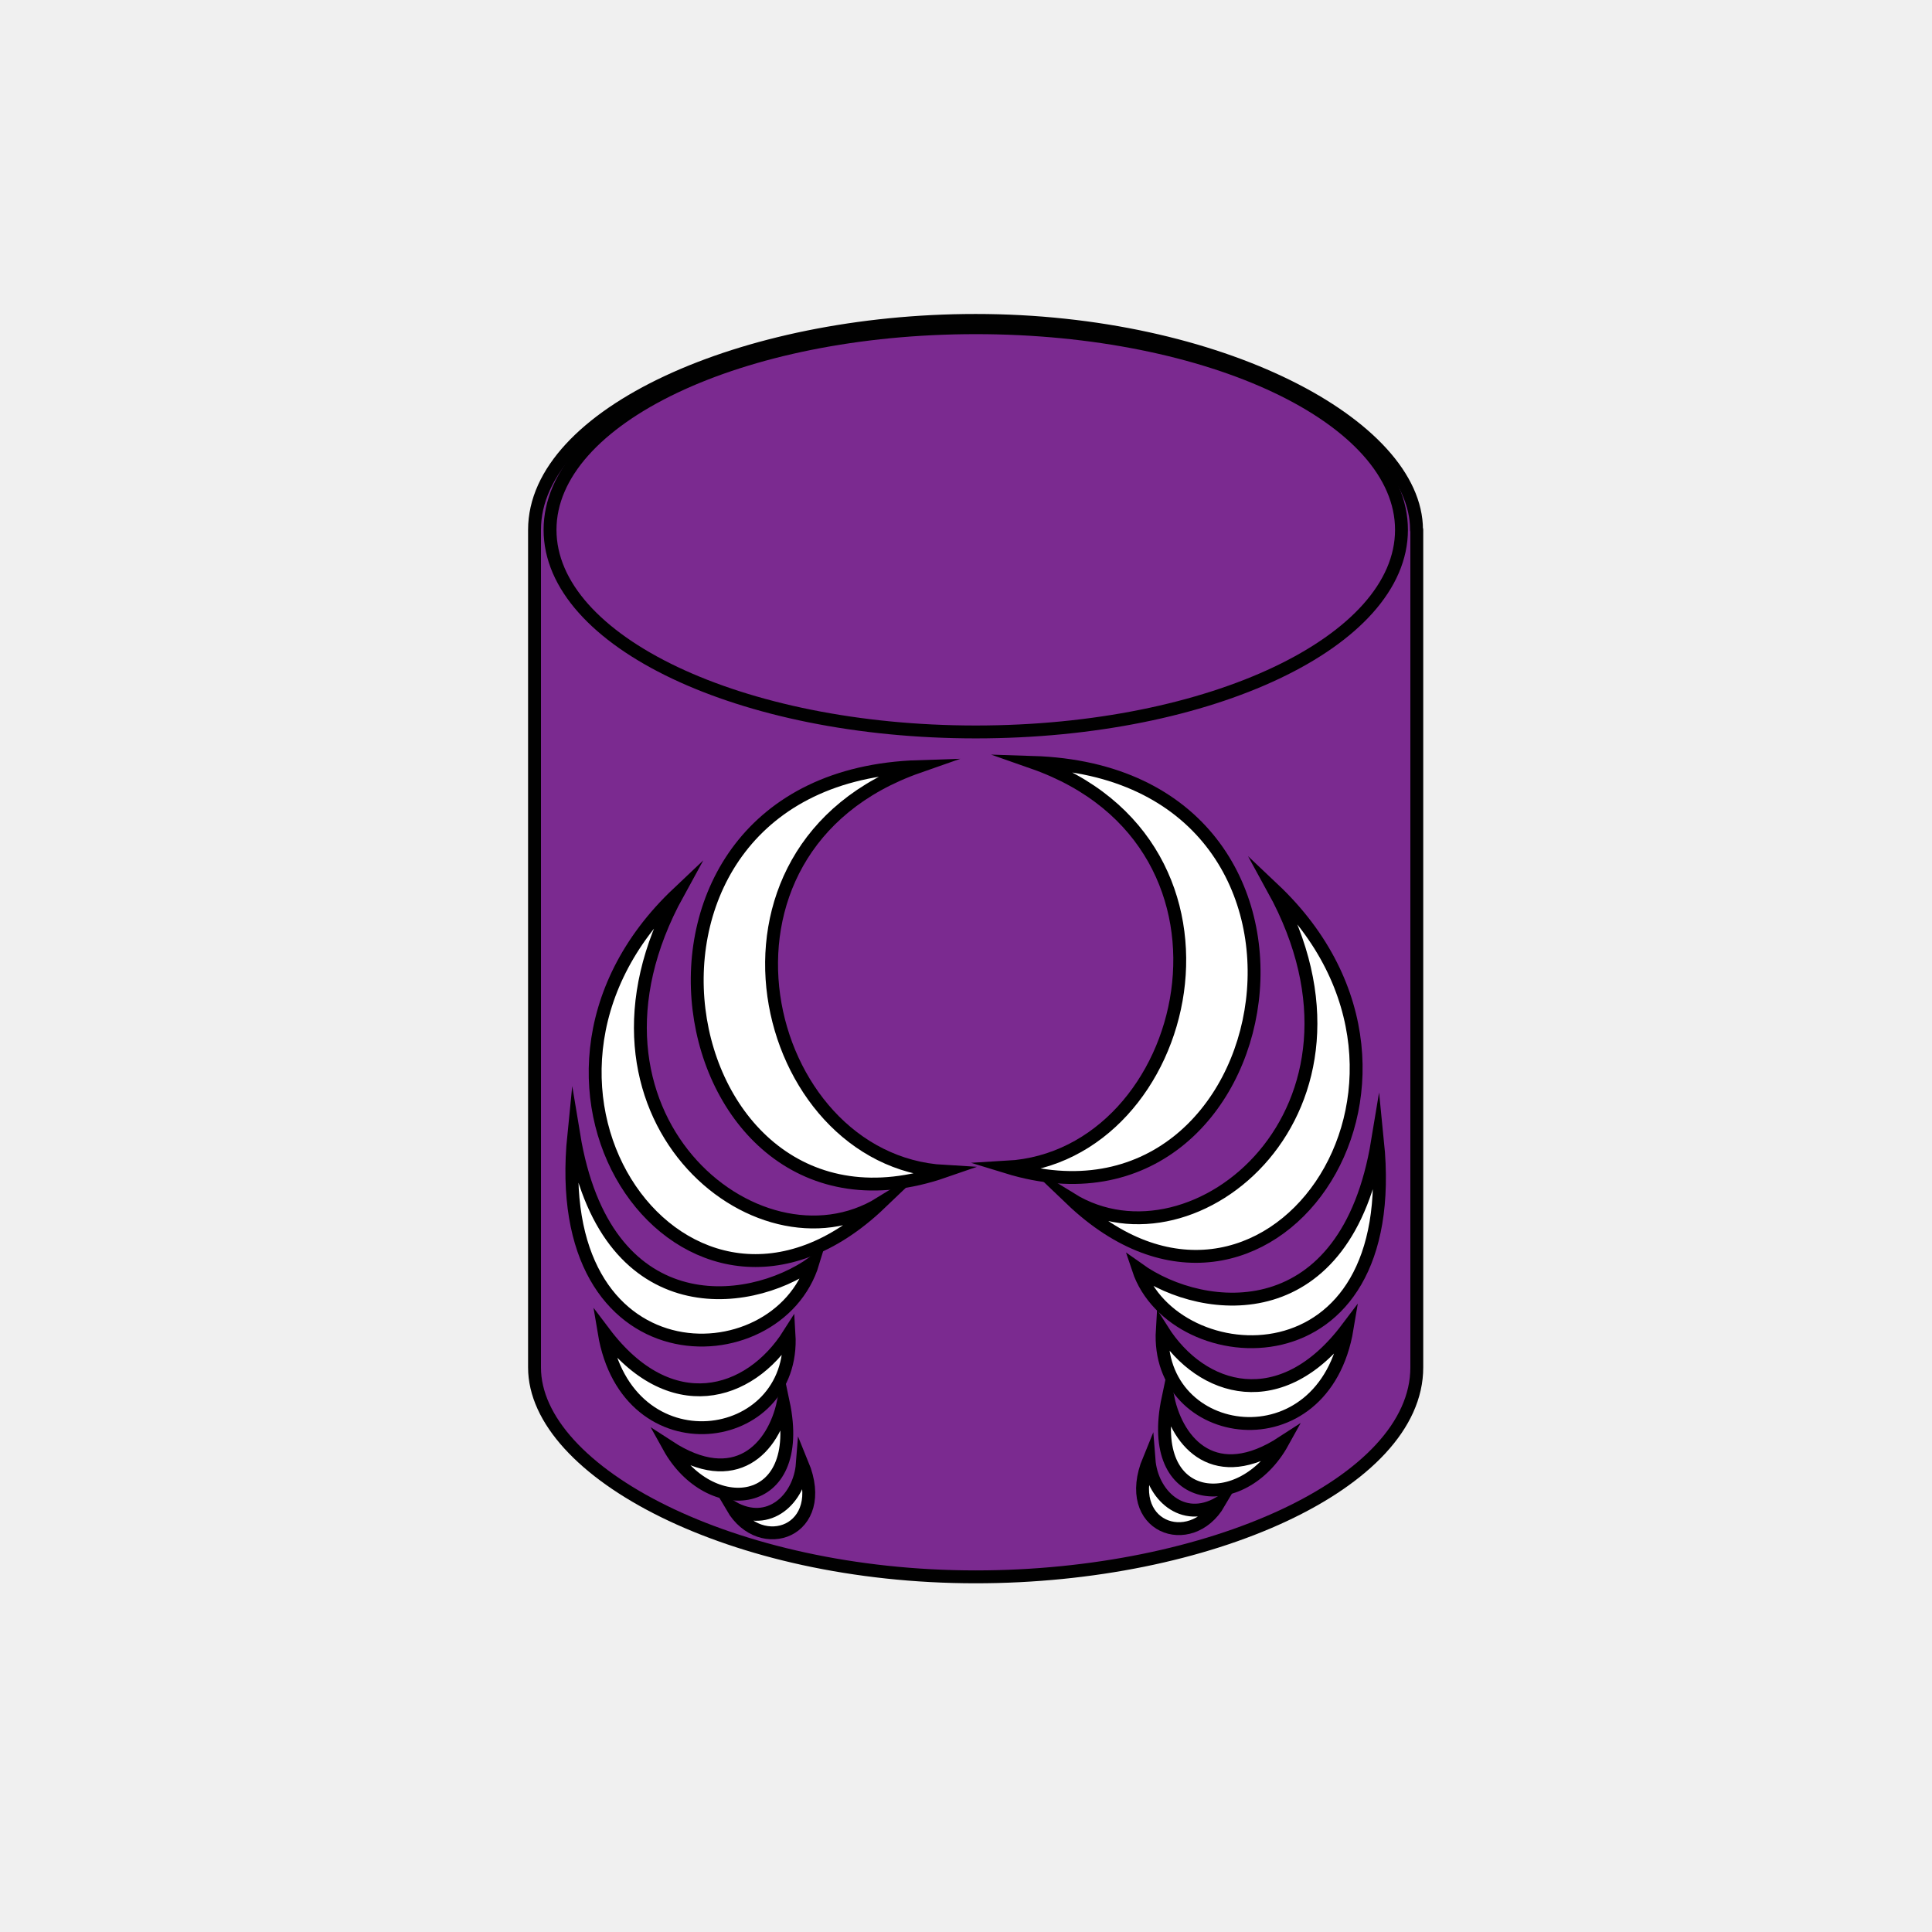
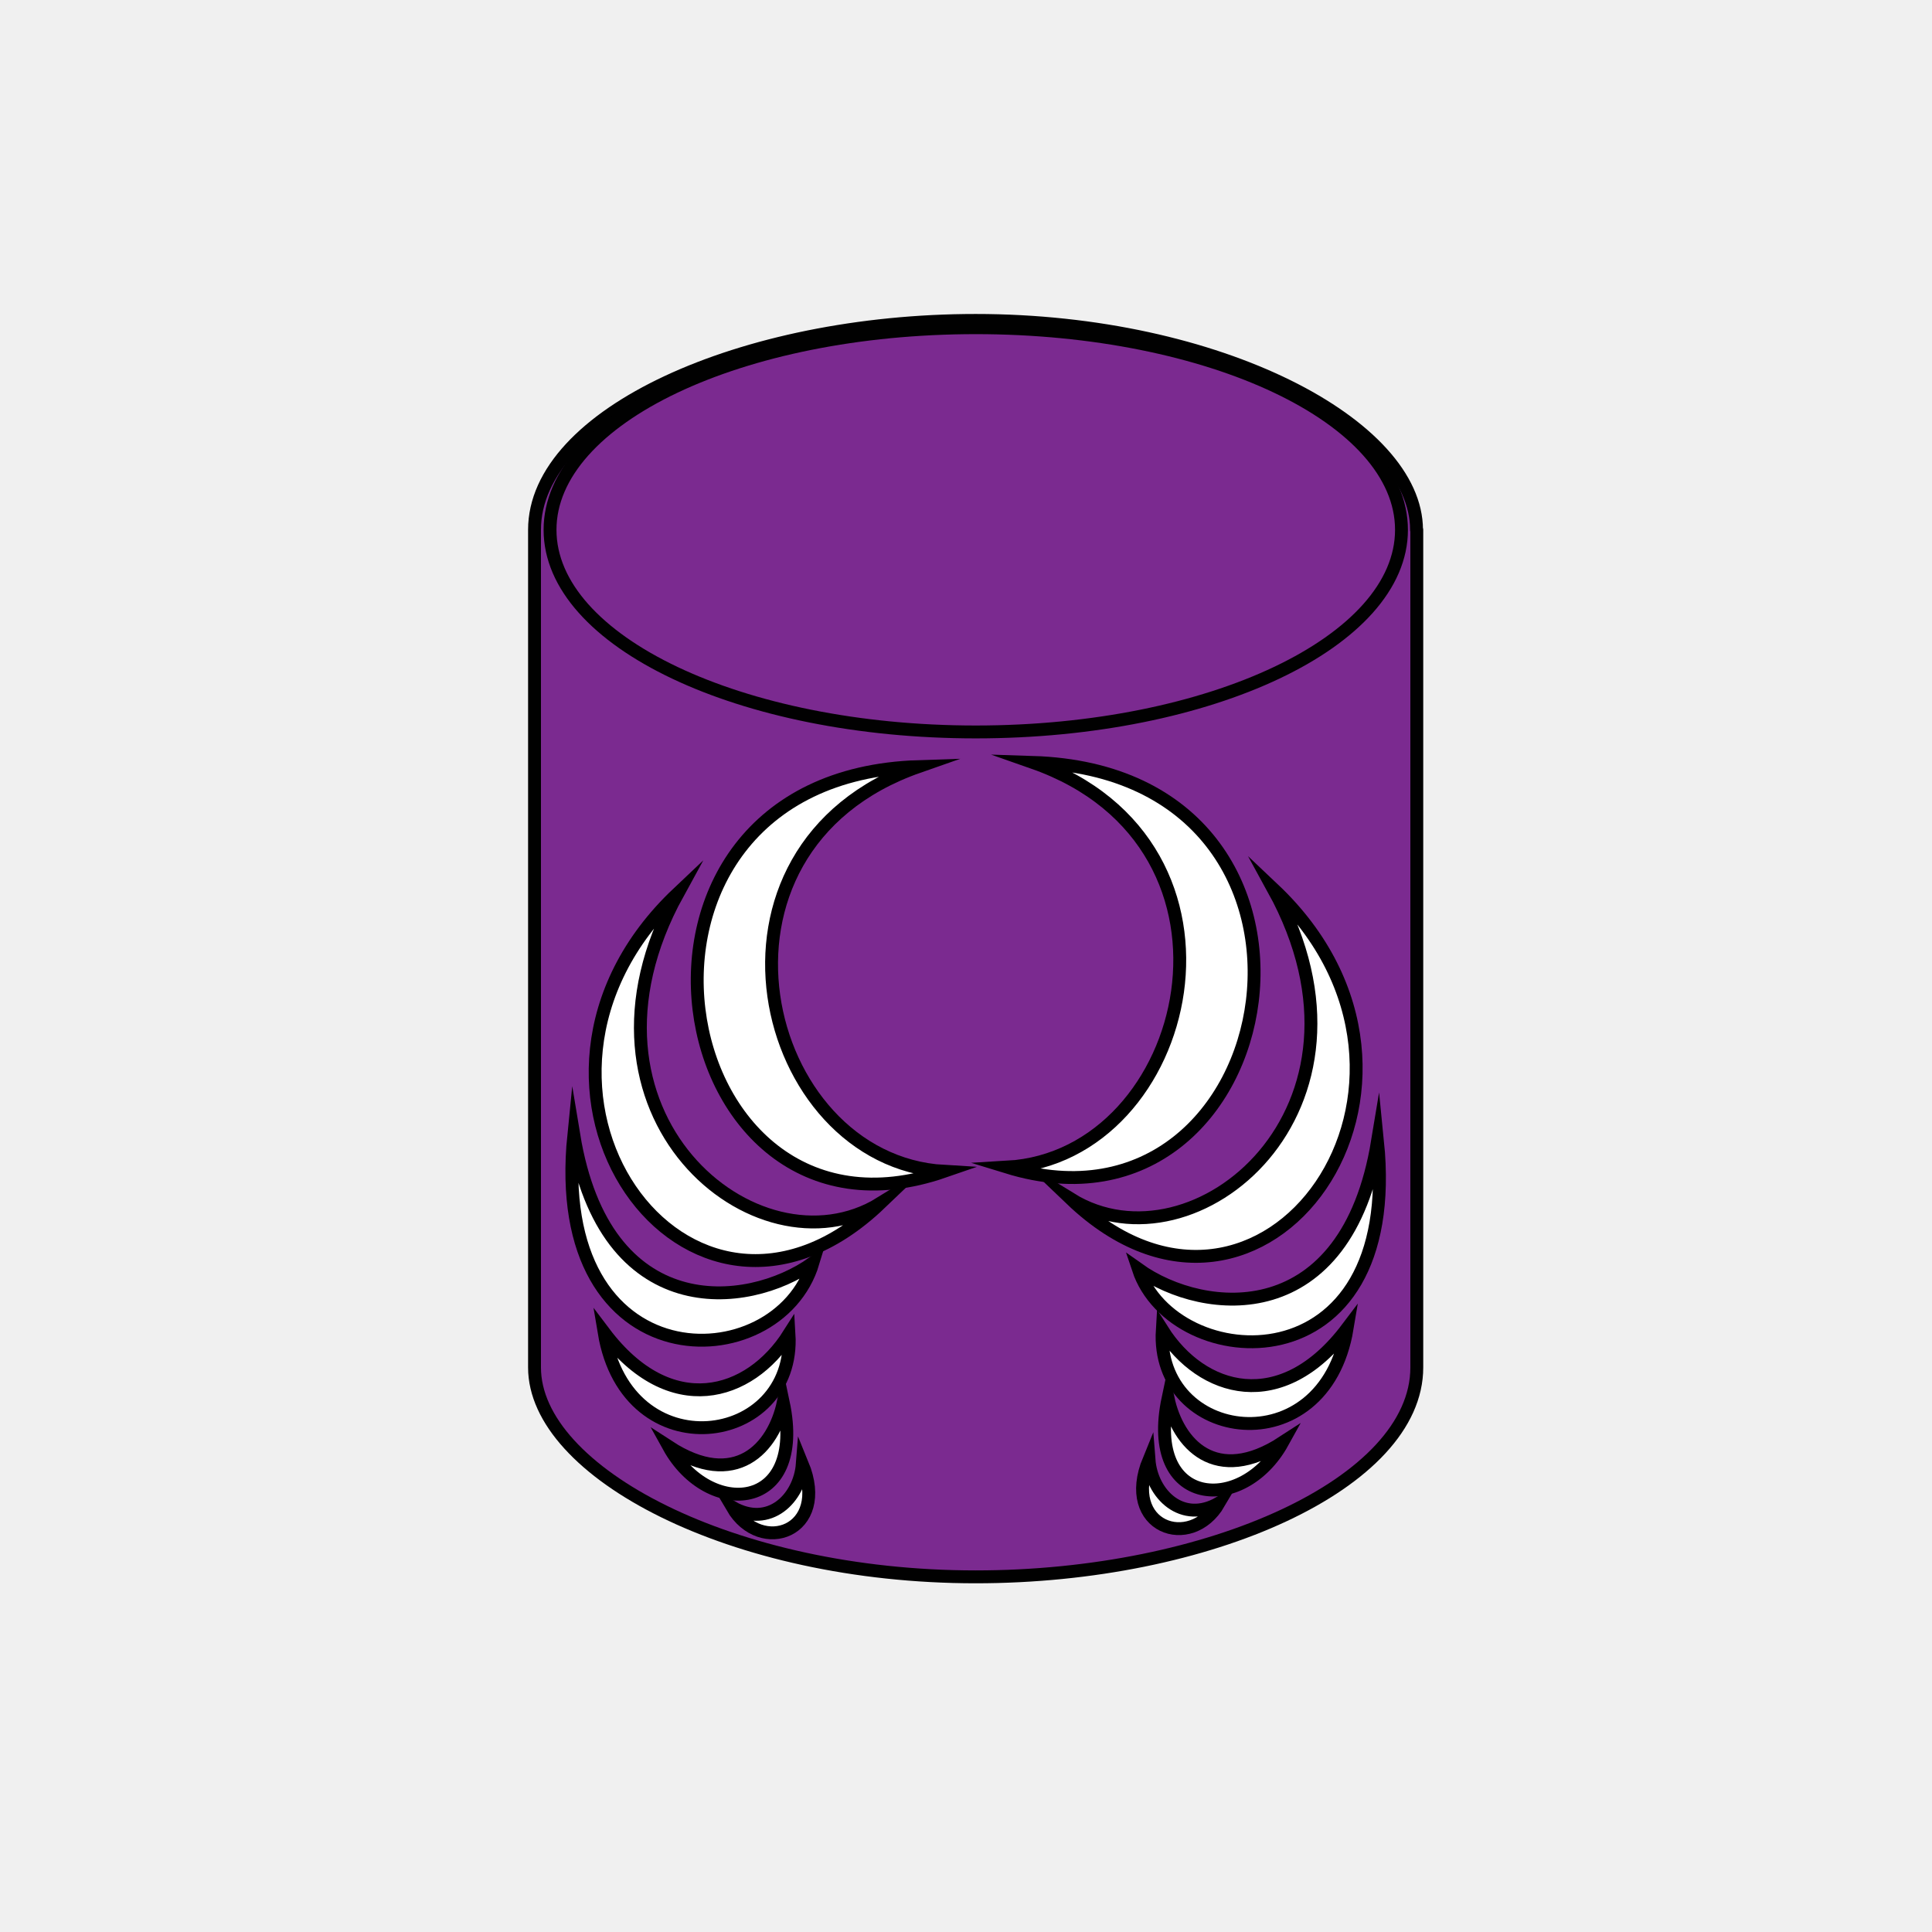
<svg xmlns="http://www.w3.org/2000/svg" width="150" height="150">
  <g>
    <g>
-       <path fill="#7B2A90" stroke="#010101" stroke-linecap="round" stroke-linejoin="round" d="m75.75,24.877c-18.11,0 -34.25,7.284 -34.25,16.258v65.033c0,8.117 15.348,16.258 34.25,16.258c18.11,0 34.25,-7.284 34.25,-16.258v-65.033h-0.021c0,-8.117 -15.328,-16.258 -34.229,-16.258z" />
+       <path fill="#7B2A90" stroke="#010101" stroke-linecap="round" stroke-linejoin="round" d="m75.75,24.877c-18.12,0 -34.25,7.284 -34.25,16.258v65.033c0,8.127 15.348,16.258 34.25,16.258c18.12,0 34.25,-7.284 34.25,-16.258v-65.033h-0.021c0,-8.127 -15.328,-16.258 -34.229,-16.258z" />
      <path fill="#7B2A90" stroke="#010101" stroke-linecap="round" stroke-linejoin="round" d="m108.811,41.135c0,8.667 -14.799,15.693 -33.054,15.693c-18.254,0 -33.052,-7.026 -33.052,-15.693c0,-8.667 14.798,-15.692 33.052,-15.692c18.255,-0.001 33.054,7.025 33.054,15.692z" />
    </g>
    <g>
      <g>
-         <path fill="#FFFFFF" stroke="#000000" stroke-miterlimit="10" d="m44.548,88.114c2.416,14.643 13.44,13.578 18.571,9.924c-2.736,9.071 -20.525,9.436 -18.571,-9.924z" />
+         <path fill="#FFFFFF" stroke="#000000" stroke-miterlimit="10" d="m44.548,88.124c2.416,14.643 13.44,13.578 18.571,9.924c-2.736,9.071 -20.525,9.436 -18.571,-9.924z" />
        <path fill="#FFFFFF" stroke="#000000" stroke-miterlimit="10" d="m46.907,103.464c5.121,6.788 11.291,4.957 14.353,0.116c0.531,8.739 -12.563,10.636 -14.353,-0.116z" />
        <path fill="#FFFFFF" stroke="#000000" stroke-miterlimit="10" d="m51.923,112.319c5.183,3.373 8.134,0.116 8.891,-3.434c1.805,8.531 -5.783,9.046 -8.891,3.434z" />
        <path fill="#FFFFFF" stroke="#000000" stroke-miterlimit="10" d="m56.854,117.023c2.852,1.645 5.231,-0.669 5.439,-3.367c2.155,5.24 -3.218,7.16 -5.439,3.367z" />
        <path fill="#FFFFFF" stroke="#000000" stroke-miterlimit="10" d="m52.631,69.351c-9.396,17.102 6.124,29.965 15.714,24.075c-14.942,14.275 -31.549,-9.103 -15.714,-24.075z" />
        <path fill="#FFFFFF" stroke="#000000" stroke-miterlimit="10" d="m71.318,59.516c-18.235,6.384 -12.404,30.597 1.985,31.428c-21.801,7.548 -28.291,-30.59 -1.985,-31.428z" />
      </g>
      <g>
-         <path fill="#FFFFFF" stroke="#000000" stroke-miterlimit="10" d="m88.381,98.537c5.131,3.654 16.155,4.718 18.571,-9.924c1.953,19.36 -15.835,18.119 -18.571,9.924z" />
+         <path fill="#FFFFFF" stroke="#000000" stroke-miterlimit="10" d="m88.381,98.537c5.131,3.654 16.155,4.718 18.571,-9.924c1.953,19.36 -15.835,18.129 -18.571,9.924z" />
        <path fill="#FFFFFF" stroke="#000000" stroke-miterlimit="10" d="m90.239,103.255c3.063,4.84 9.232,6.672 14.353,-0.116c-1.789,10.752 -14.883,8.855 -14.353,0.116z" />
        <path fill="#FFFFFF" stroke="#000000" stroke-miterlimit="10" d="m90.687,108.56c0.756,3.55 3.707,6.807 8.89,3.434c-3.108,5.612 -10.696,5.096 -8.89,-3.434z" />
        <path fill="#FFFFFF" stroke="#000000" stroke-miterlimit="10" d="m89.207,113.331c0.208,2.697 2.587,5.012 5.438,3.367c-2.22,3.793 -7.593,1.873 -5.438,-3.367z" />
        <path fill="#FFFFFF" stroke="#000000" stroke-miterlimit="10" d="m83.155,93.1c9.59,5.891 25.109,-6.973 15.714,-24.075c15.835,14.973 -0.772,38.35 -15.714,24.075z" />
-         <path fill="#FFFFFF" stroke="#000000" stroke-miterlimit="10" d="m78.196,90.619c14.39,-0.831 20.221,-25.044 1.986,-31.428c26.305,0.837 19.817,38.118 -1.986,31.428z" />
+         <path fill="#FFFFFF" stroke="#000000" stroke-miterlimit="10" d="m78.196,90.619c14.39,-0.831 20.221,-25.044 1.986,-31.428c26.305,0.837 19.817,38.128 -1.986,31.428z" />
      </g>
    </g>
  </g>
</svg>
